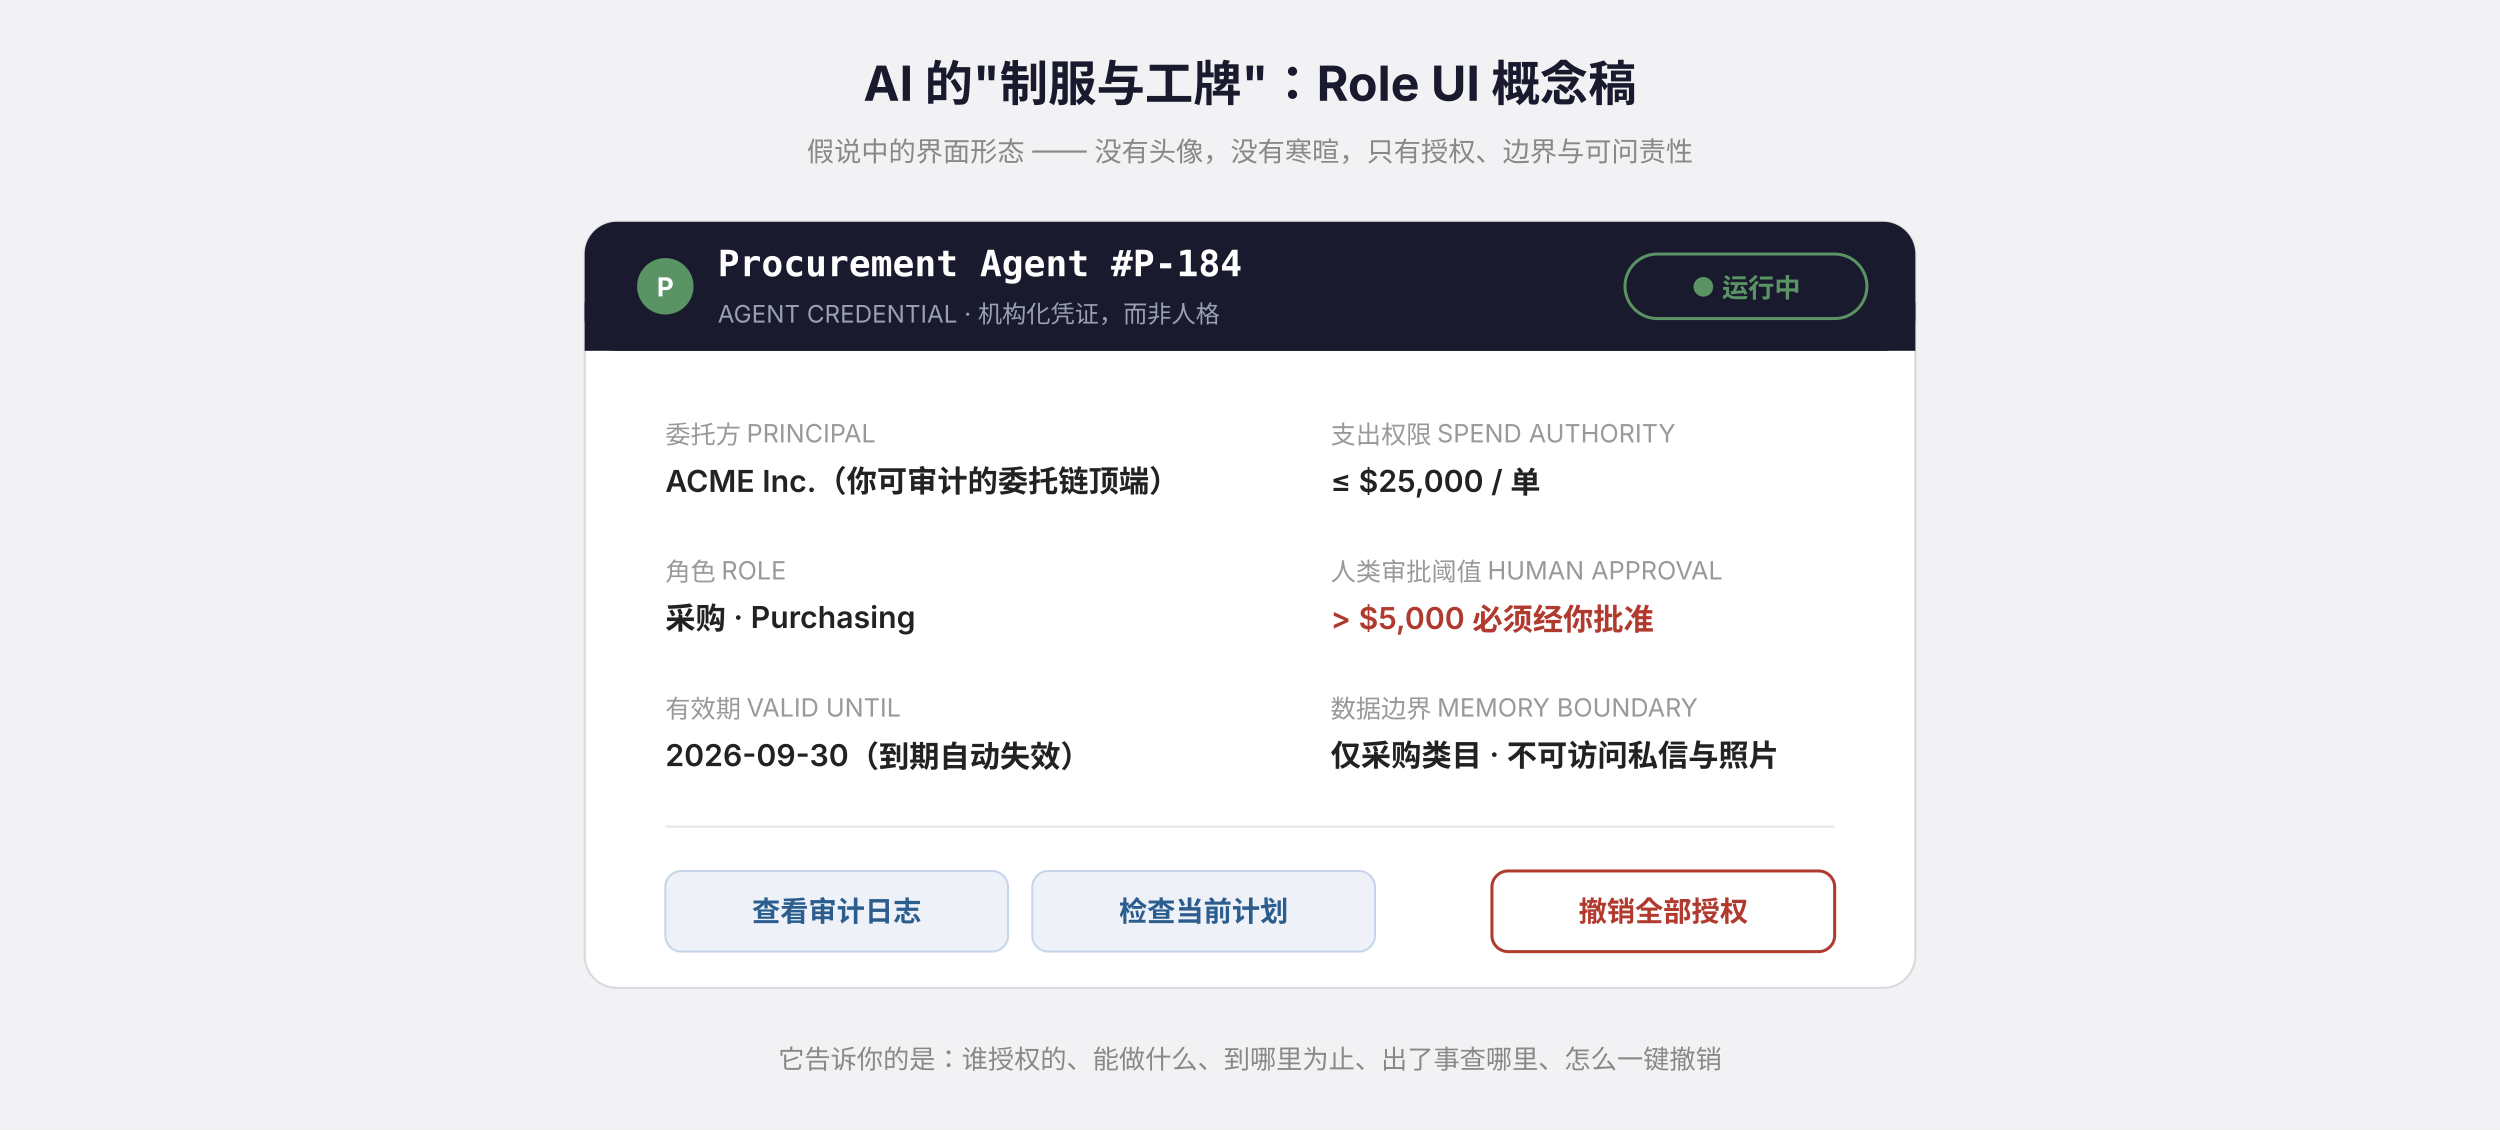
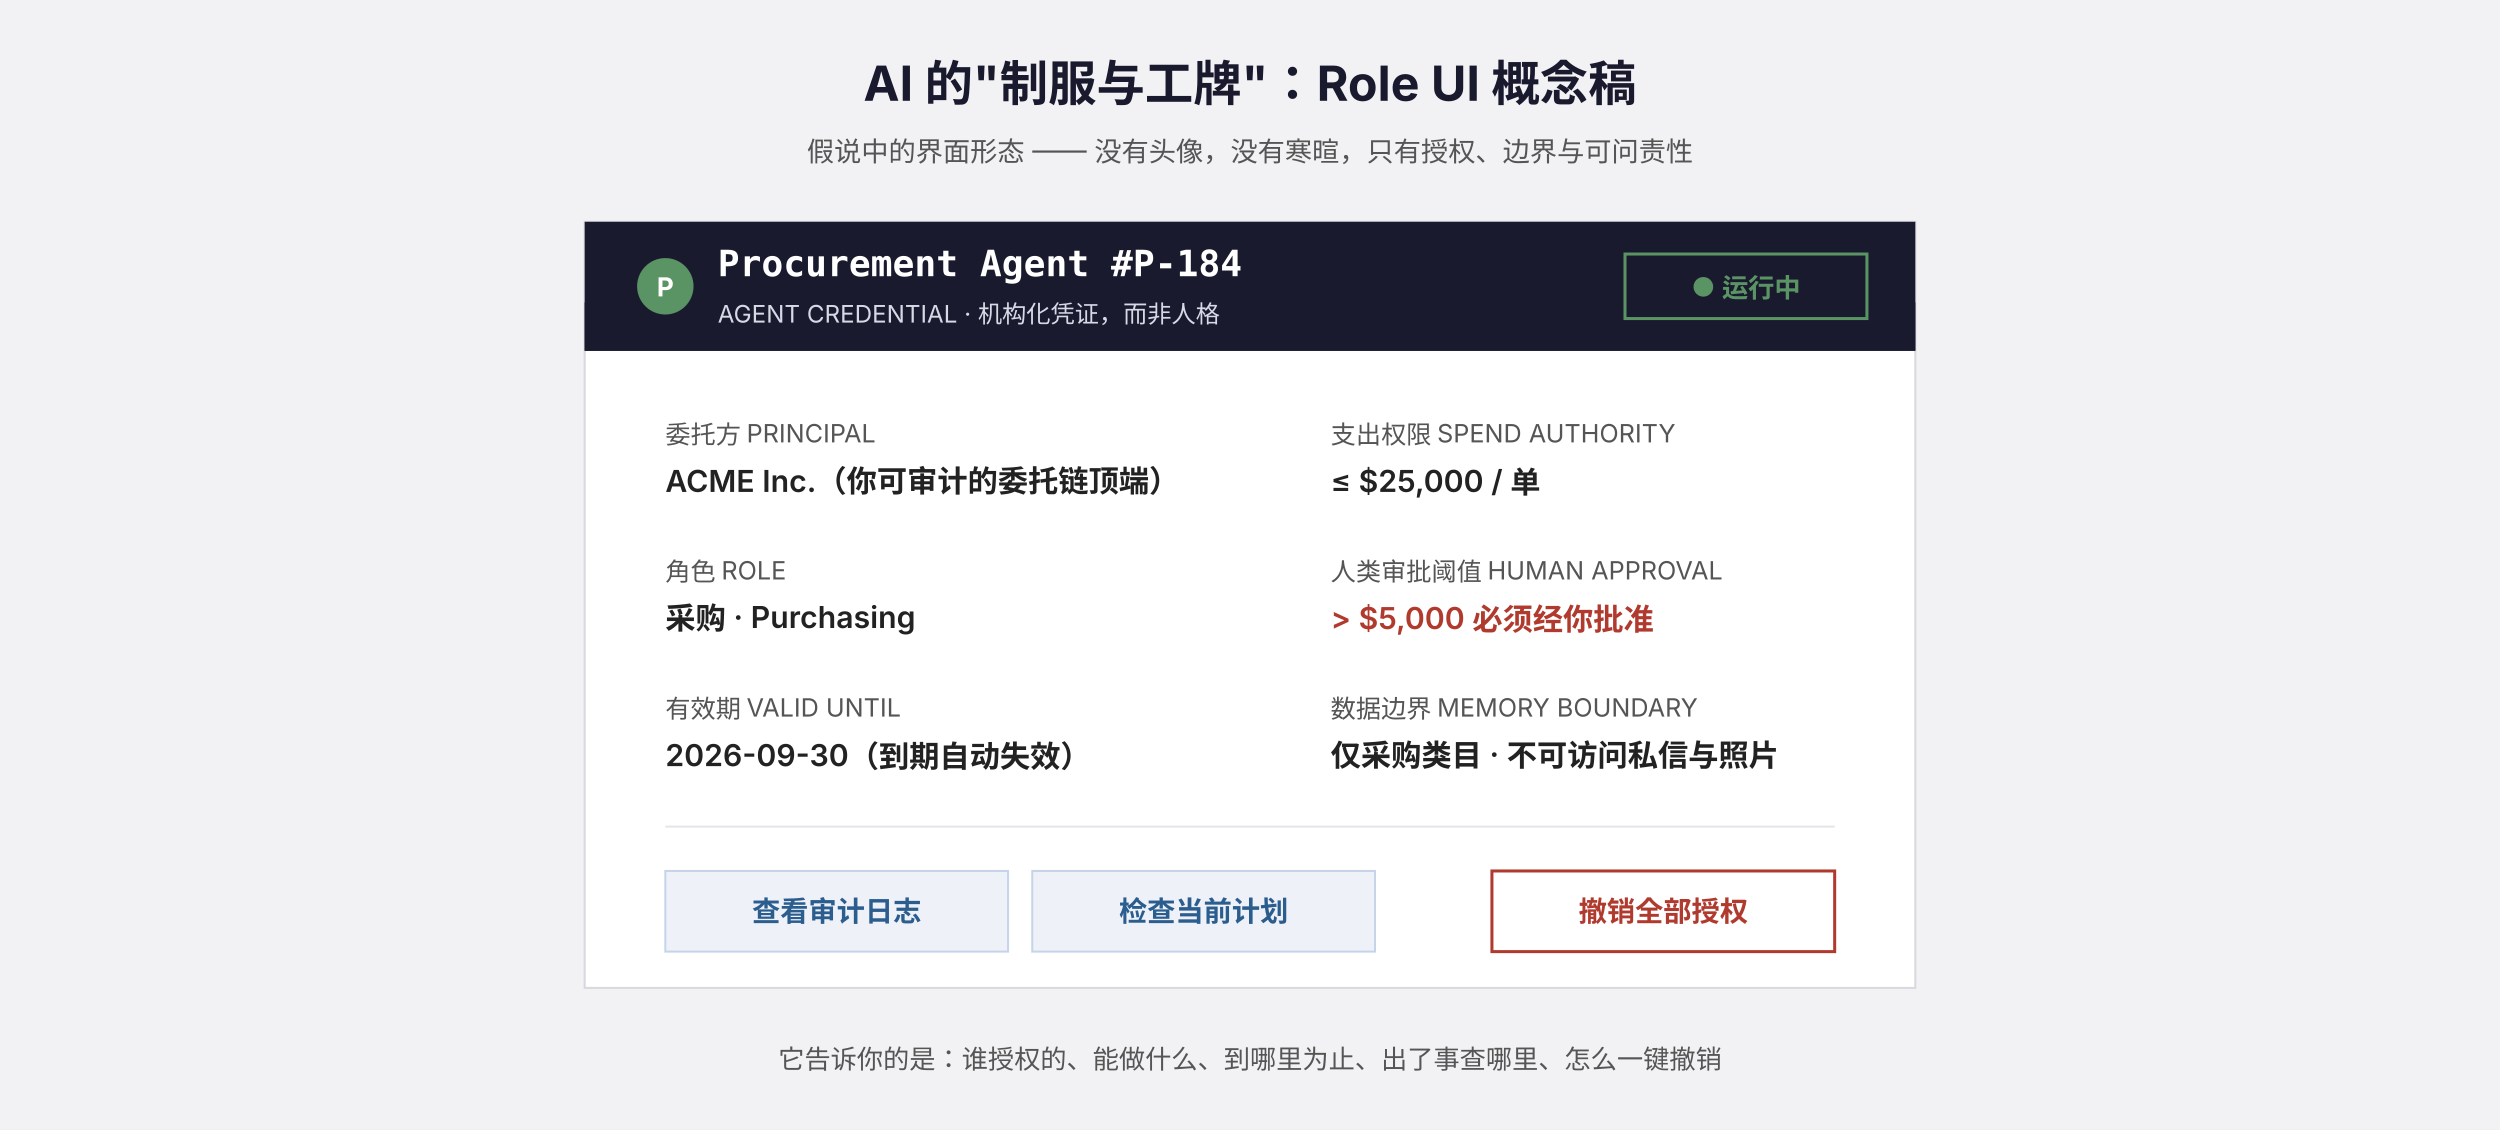
<svg xmlns="http://www.w3.org/2000/svg" viewBox="0 0 1240 560" font-family="-apple-system, 'PingFang SC', 'Hiragino Sans GB', sans-serif">
  <rect width="1240" height="560" fill="#f2f2f4" />
  <text x="620" y="50" text-anchor="middle" font-size="24" font-weight="700" fill="#1a1a2e">AI 的"制服与工牌"：Role UI 概念稿</text>
-   <text x="620" y="80" text-anchor="middle" font-size="13.5" fill="#888">假说中的界面形态 —— 没有头像，没有寒暄，只有授权、边界与可问责性</text>
-   <rect x="290" y="110" width="660" height="380" rx="16" fill="#ffffff" stroke="#d8d8de" />
-   <rect x="290" y="110" width="660" height="64" rx="16" fill="#1a1a2e" />
+   <text x="620" y="80" text-anchor="middle" font-size="13.5" fill="#555">假说中的界面形态 —— 没有头像，没有寒暄，只有授权、边界与可问责性</text>
+   <rect x="290" y="110" width="660" height="380" rx="0" fill="#ffffff" stroke="#d8d8de" />
+   <rect x="290" y="110" width="660" height="64" rx="0" fill="#1a1a2e" />
  <rect x="290" y="150" width="660" height="24" fill="#1a1a2e" />
  <circle cx="330" cy="142" r="14" fill="#5a9364" />
  <text x="330" y="147" text-anchor="middle" font-size="13" font-weight="700" fill="#fff">P</text>
  <text x="356" y="137" font-size="18" font-weight="700" fill="#ffffff" font-family="ui-monospace, 'SF Mono', Menlo, monospace">Procurement Agent #P-184</text>
-   <text x="356" y="160" font-size="12" fill="#9aa0b4">AGENT CREDENTIAL · 机构化凭证，而非人格</text>
-   <rect x="806" y="126" width="120" height="32" rx="16" fill="none" stroke="#5a9364" stroke-width="1.5" />
+   <text x="356" y="160" font-size="12" fill="#d6dae6">AGENT CREDENTIAL · 机构化凭证，而非人格</text>
+   <rect x="806" y="126" width="120" height="32" rx="0" fill="none" stroke="#5a9364" stroke-width="1.5" />
  <text x="866" y="147" text-anchor="middle" font-size="13" font-weight="600" fill="#5a9364">● 运行中</text>
  <g font-size="15">
-     <text x="330" y="220" fill="#999" font-size="12.5">委托方 PRINCIPAL</text>
+     <text x="330" y="220" fill="#555" font-size="12.5">委托方 PRINCIPAL</text>
    <text x="330" y="244" fill="#222" font-weight="600">ACME Inc.（你可审计的委托链顶端）</text>
-     <text x="330" y="288" fill="#999" font-size="12.5">角色 ROLE</text>
+     <text x="330" y="288" fill="#555" font-size="12.5">角色 ROLE</text>
    <text x="330" y="312" fill="#222" font-weight="600">采购 · Purchasing</text>
-     <text x="660" y="220" fill="#999" font-size="12.5">支出权限 SPEND AUTHORITY</text>
+     <text x="660" y="220" fill="#555" font-size="12.5">支出权限 SPEND AUTHORITY</text>
    <text x="660" y="244" fill="#222" font-weight="600">≤ $25,000 / 单</text>
-     <text x="660" y="288" fill="#999" font-size="12.5">人类审批阈值 HUMAN APPROVAL</text>
+     <text x="660" y="288" fill="#555" font-size="12.5">人类审批阈值 HUMAN APPROVAL</text>
    <text x="660" y="312" fill="#b03a2e" font-weight="600">&gt; $5,000 必须经你批准</text>
-     <text x="330" y="356" fill="#999" font-size="12.5">有效期 VALID UNTIL</text>
+     <text x="330" y="356" fill="#555" font-size="12.5">有效期 VALID UNTIL</text>
    <text x="330" y="380" fill="#222" font-weight="600">2026-09-30（到期自动失效）</text>
-     <text x="660" y="356" fill="#999" font-size="12.5">数据边界 MEMORY BOUNDARY</text>
+     <text x="660" y="356" fill="#555" font-size="12.5">数据边界 MEMORY BOUNDARY</text>
    <text x="660" y="380" fill="#222" font-weight="600">仅采购类目 · 不可访问私信与照片</text>
  </g>
  <line x1="330" y1="410" x2="910" y2="410" stroke="#e5e5ea" />
-   <rect x="330" y="432" width="170" height="40" rx="8" fill="#eef2f8" stroke="#c6d4ea" />
+   <rect x="330" y="432" width="170" height="40" rx="0" fill="#eef2f8" stroke="#c6d4ea" />
  <text x="415" y="457" text-anchor="middle" font-size="14" font-weight="600" fill="#2c5d8f">查看审计日志</text>
-   <rect x="512" y="432" width="170" height="40" rx="8" fill="#eef2f8" stroke="#c6d4ea" />
+   <rect x="512" y="432" width="170" height="40" rx="0" fill="#eef2f8" stroke="#c6d4ea" />
  <text x="597" y="457" text-anchor="middle" font-size="14" font-weight="600" fill="#2c5d8f">检查当前计划</text>
-   <rect x="740" y="432" width="170" height="40" rx="8" fill="#fff" stroke="#b03a2e" stroke-width="1.5" />
+   <rect x="740" y="432" width="170" height="40" rx="0" fill="#fff" stroke="#b03a2e" stroke-width="1.5" />
  <text x="825" y="457" text-anchor="middle" font-size="14" font-weight="700" fill="#b03a2e">撤销全部授权</text>
-   <text x="620" y="530" text-anchor="middle" font-size="13" fill="#888">它告诉你的是：谁授权的、能做什么、到哪里为止、出了事查哪里、怎么一键撤销</text>
+   <text x="620" y="530" text-anchor="middle" font-size="13" fill="#555">它告诉你的是：谁授权的、能做什么、到哪里为止、出了事查哪里、怎么一键撤销</text>
</svg>
